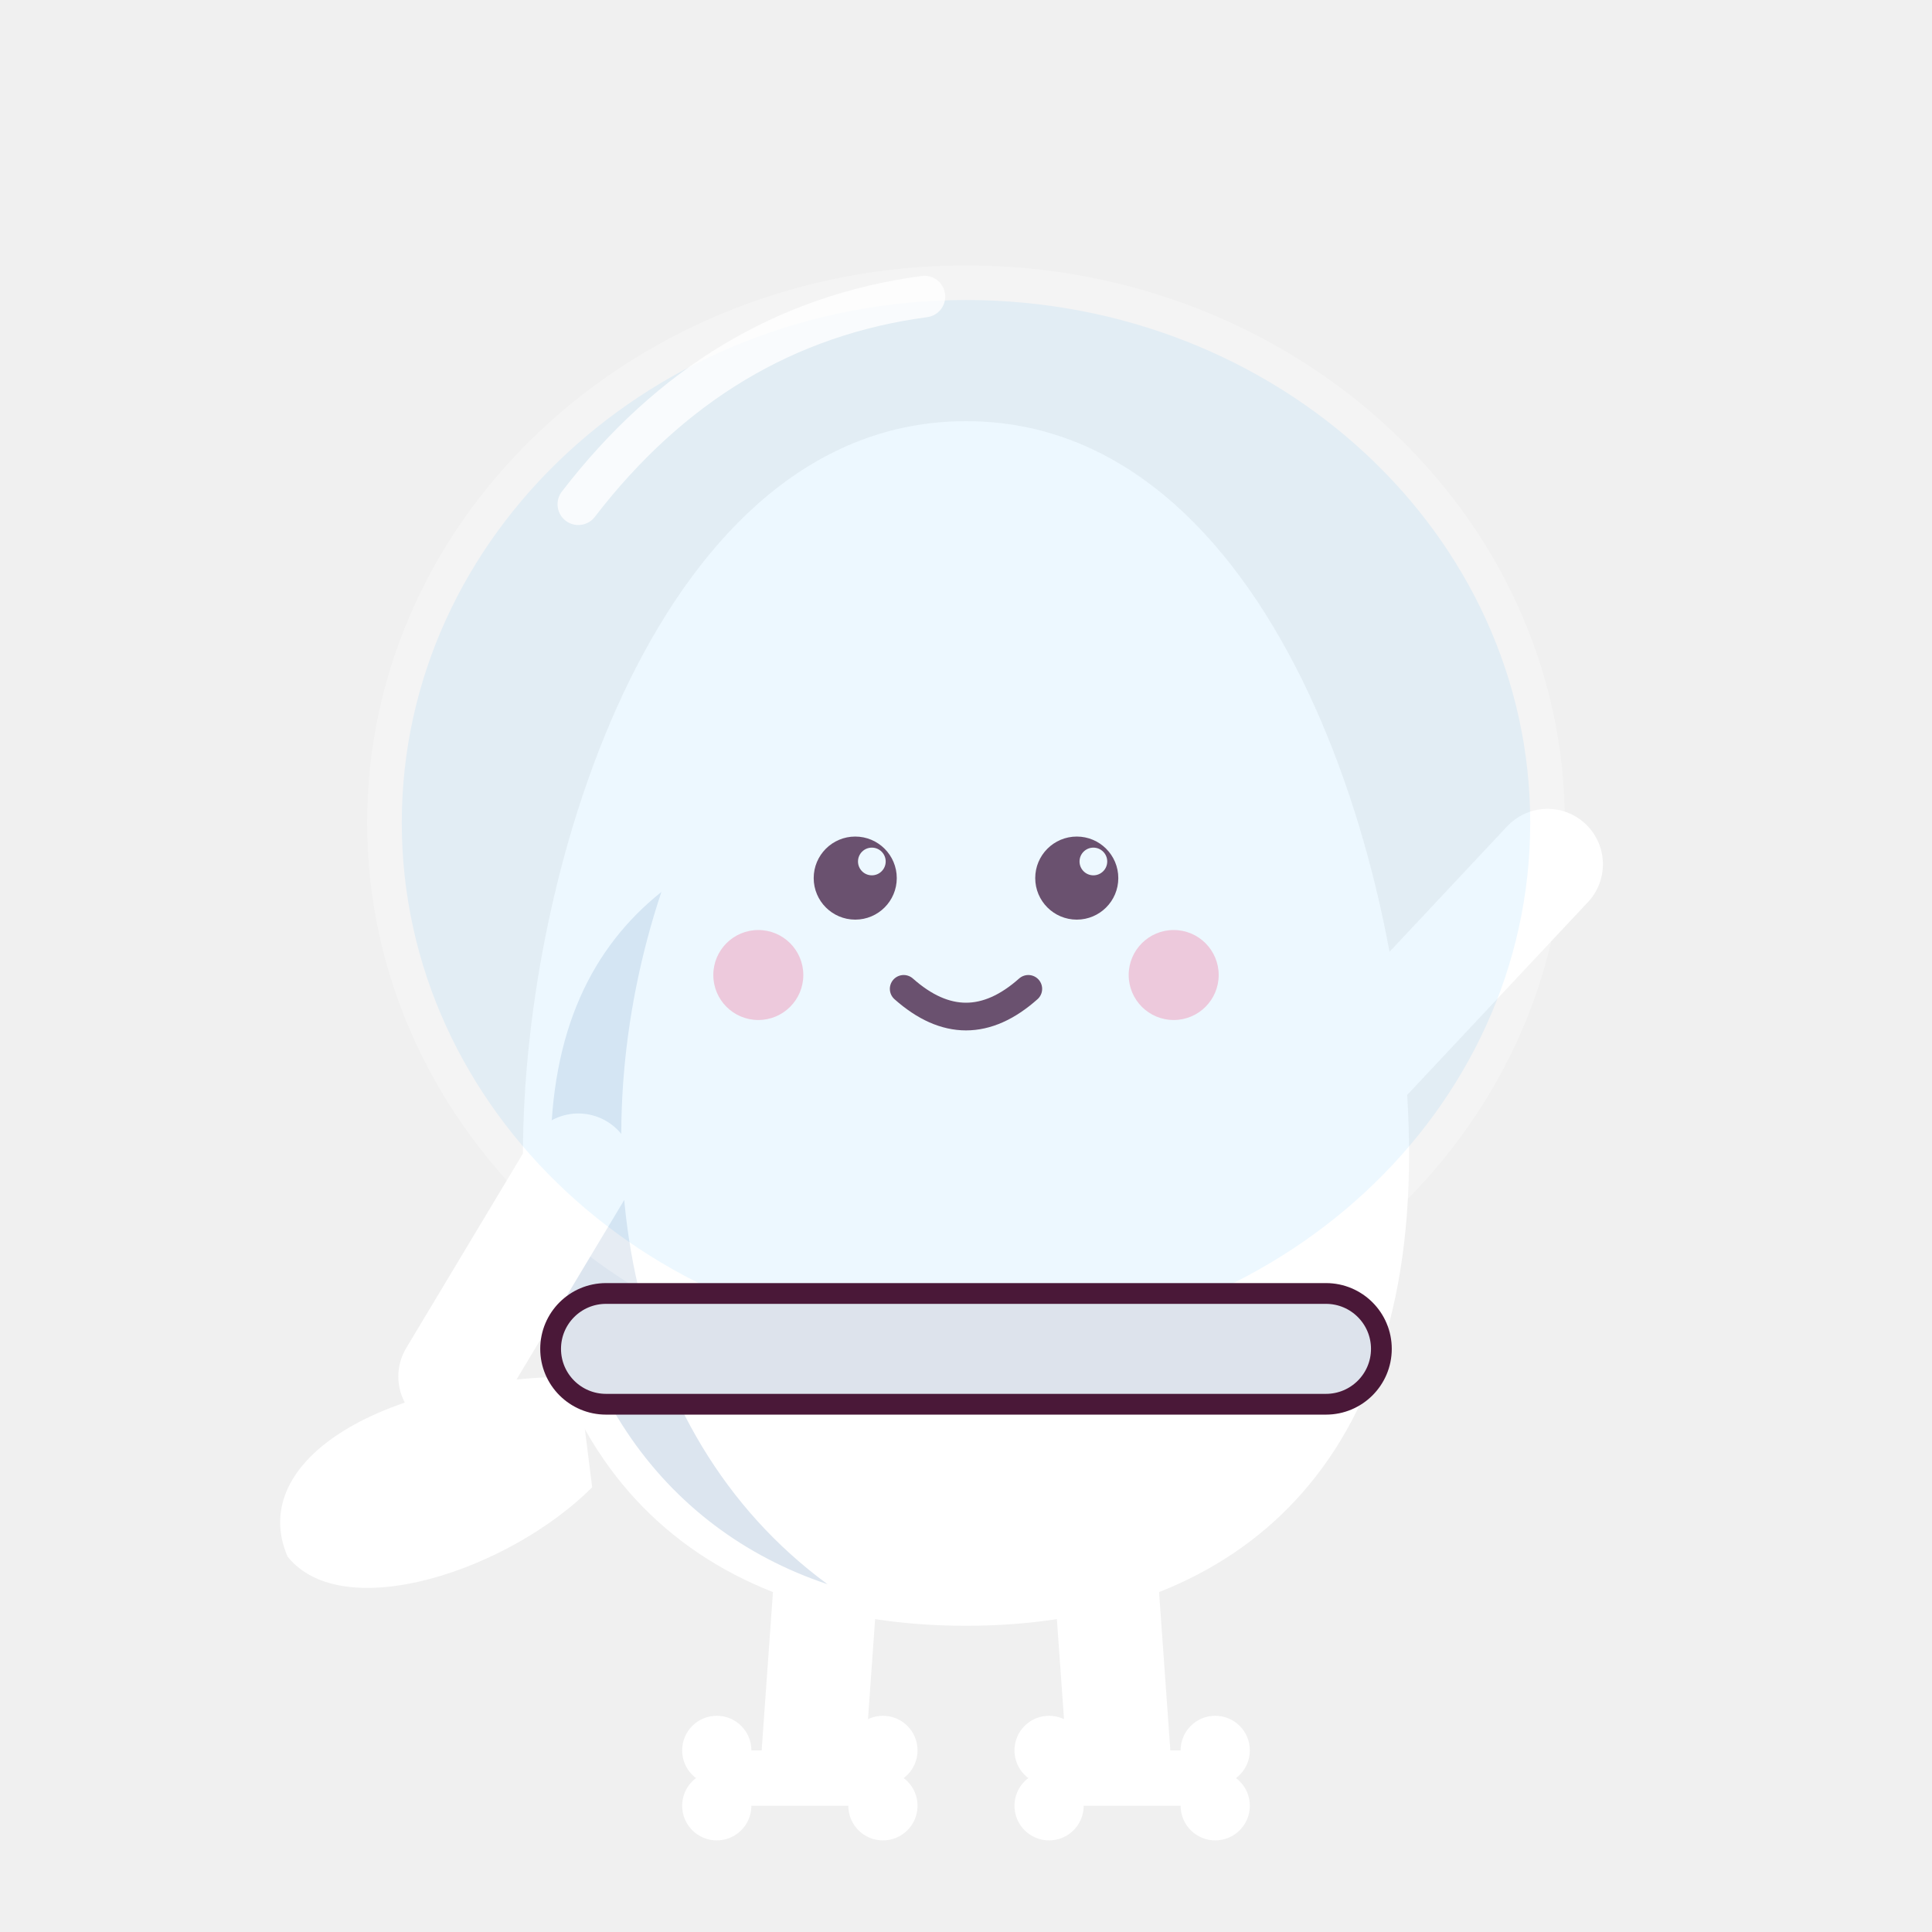
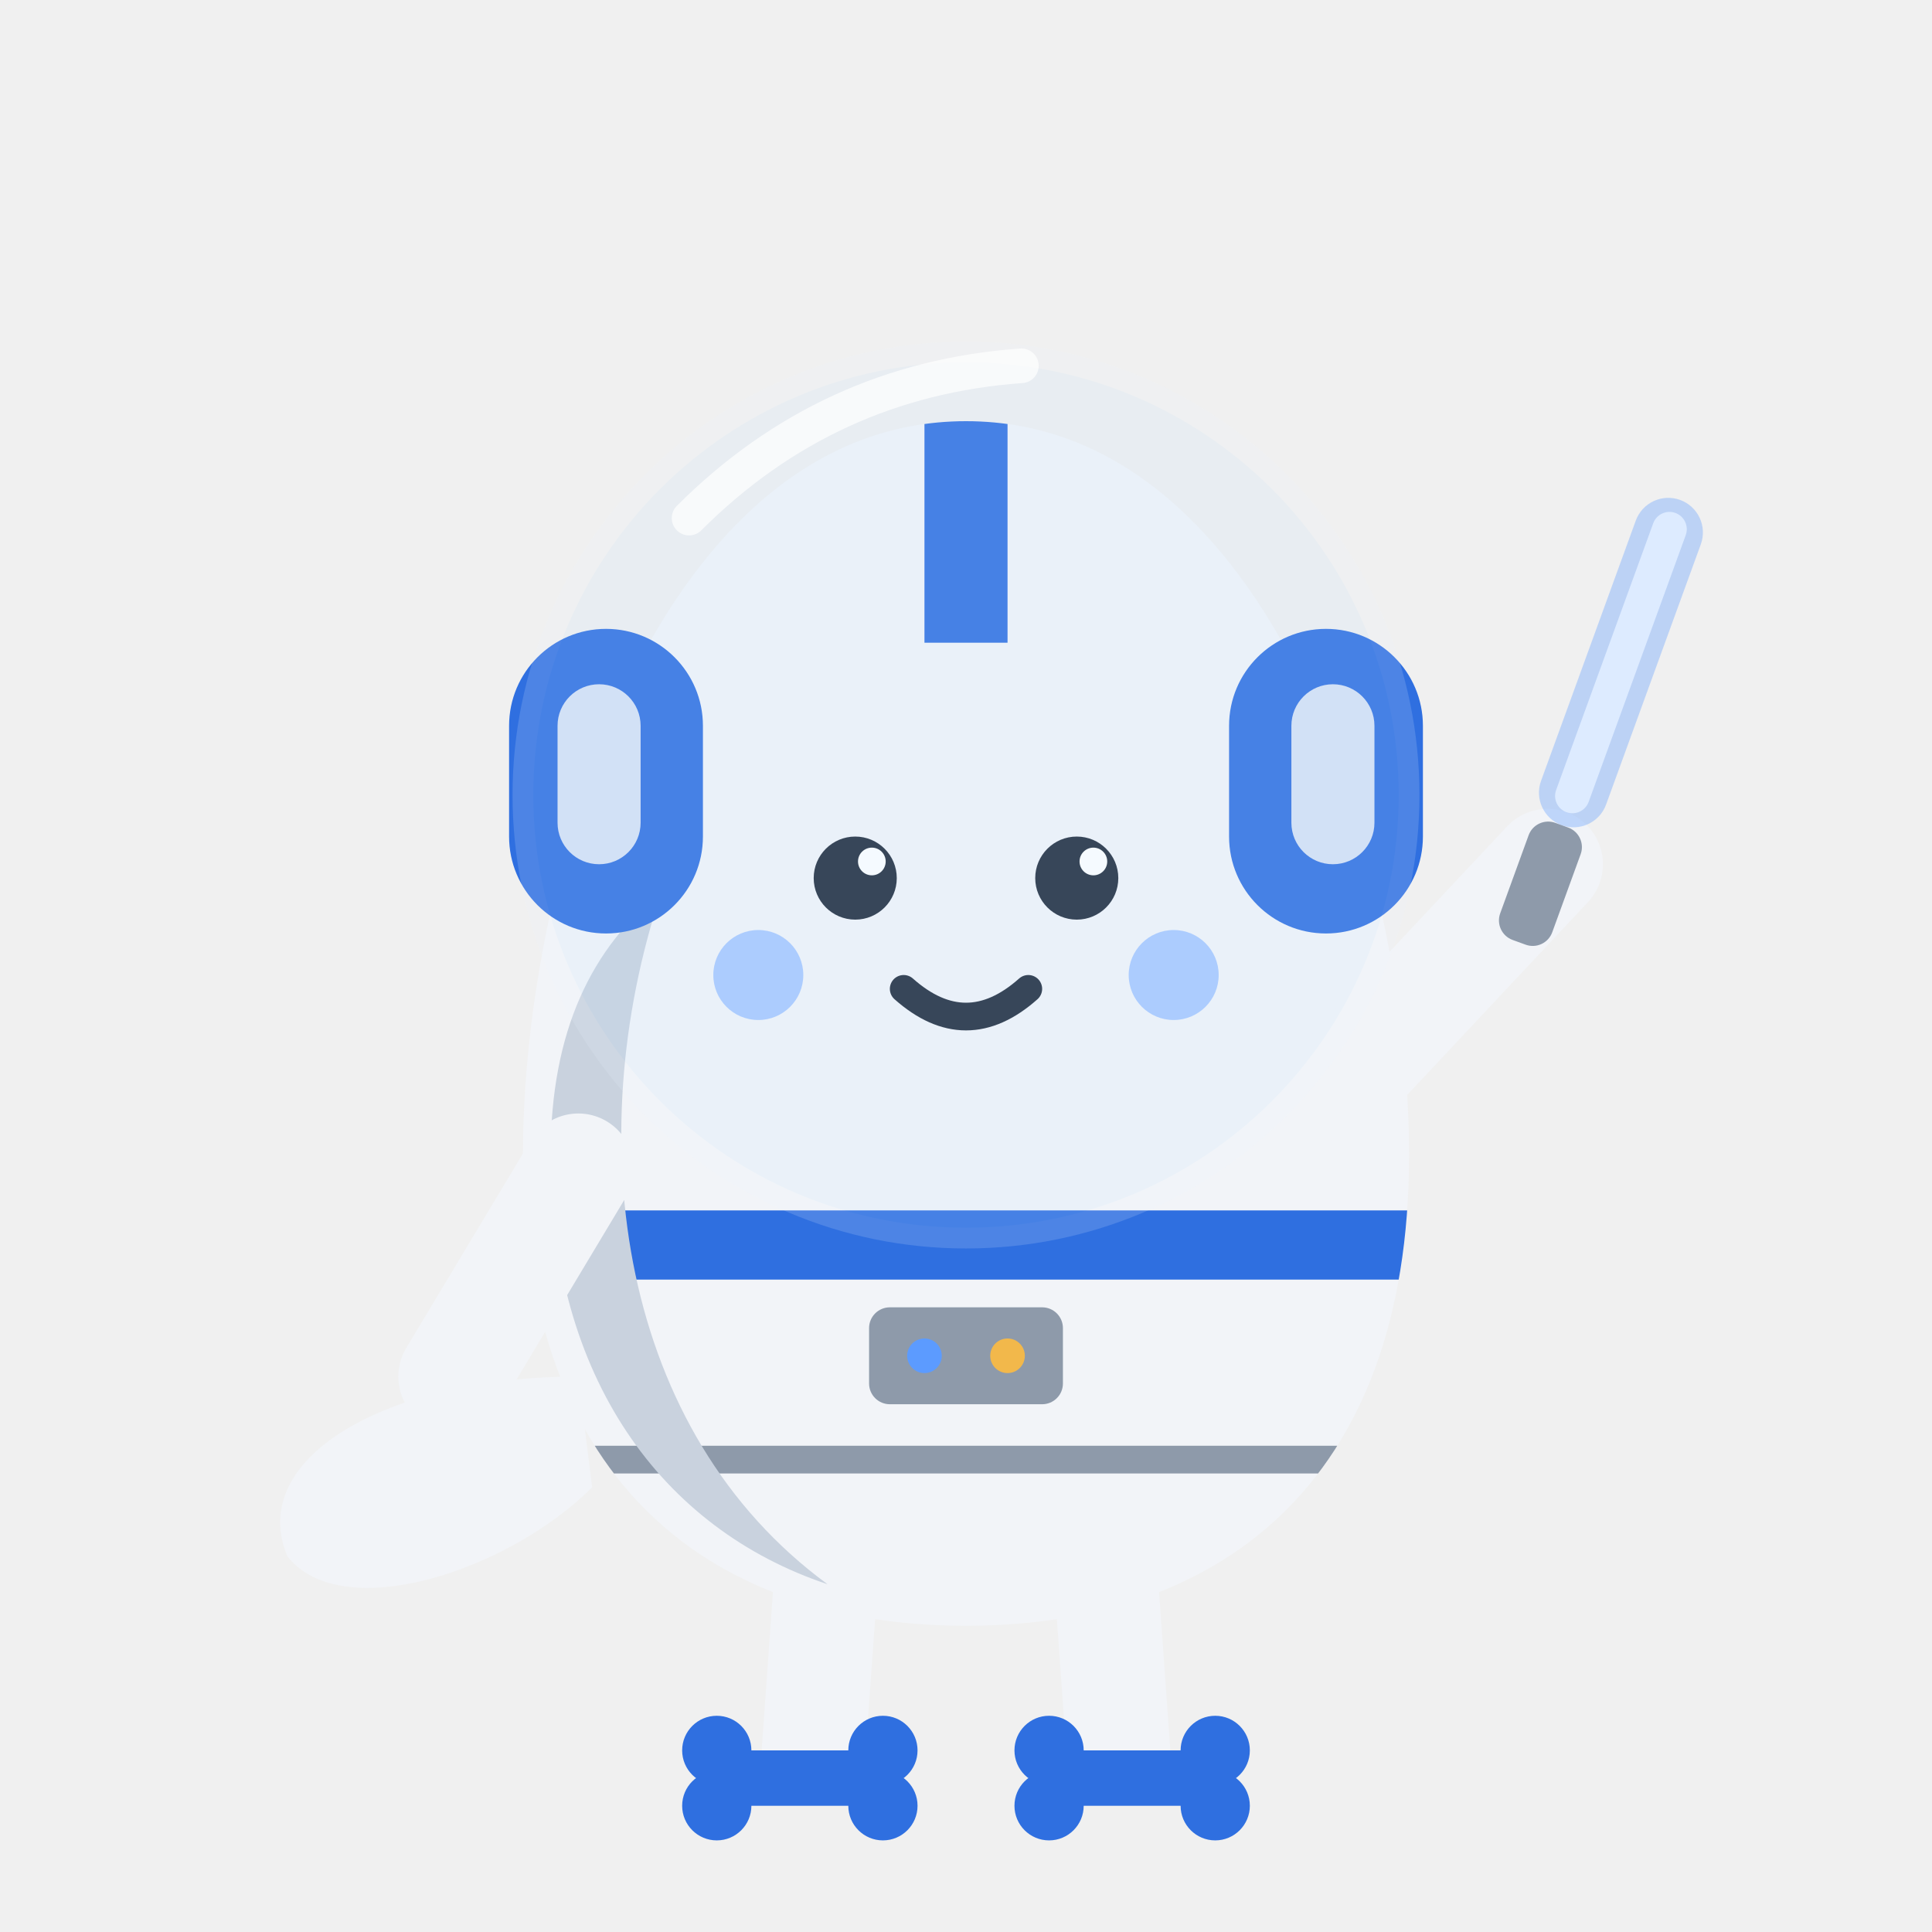
<svg xmlns="http://www.w3.org/2000/svg" viewBox="0 0 240 240" width="240" height="240">
  <g transform="translate(120 128) scale(.86)">
-     <path d="M-56 50C-84 50-104 62-98 76C-90 86-66 78-54 66Z" fill="#FFFFFF" />
-     <path d="M-20 76L-22 104" stroke="#FFFFFF" stroke-width="15" stroke-linecap="round" fill="none" />
-     <path d="M20 76L22 104" stroke="#FFFFFF" stroke-width="15" stroke-linecap="round" fill="none" />
-     <g transform="translate(-24 108)">
-       <circle cx="-12" cy="-4" r="5" fill="#FFFFFF" />
-       <circle cx="-12" cy="4" r="5" fill="#FFFFFF" />
-       <circle cx="12" cy="-4" r="5" fill="#FFFFFF" />
-       <circle cx="12" cy="4" r="5" fill="#FFFFFF" />
-       <rect x="-12" y="-4" width="24" height="8" fill="#FFFFFF" />
+     <path d="M-56 50C-84 50-104 62-98 76C-90 86-66 78-54 66Z" fill="#F2F4F8" />
+     <path d="M-20 76L-22 104" stroke="#F2F4F8" stroke-width="15" stroke-linecap="round" fill="none" />
+     <path d="M20 76L22 104" stroke="#F2F4F8" stroke-width="15" stroke-linecap="round" fill="none" />
+     <g transform="translate(-24 108)" fill="#2F6FE0">
+       <circle cx="-12" cy="-4" r="5" />
+       <circle cx="-12" cy="4" r="5" />
+       <circle cx="12" cy="-4" r="5" />
+       <circle cx="12" cy="4" r="5" />
+       <rect x="-12" y="-4" width="24" height="8" />
    </g>
-     <g transform="translate(24 108)">
-       <circle cx="-12" cy="-4" r="5" fill="#FFFFFF" />
-       <circle cx="-12" cy="4" r="5" fill="#FFFFFF" />
-       <circle cx="12" cy="-4" r="5" fill="#FFFFFF" />
-       <circle cx="12" cy="4" r="5" fill="#FFFFFF" />
-       <rect x="-12" y="-4" width="24" height="8" fill="#FFFFFF" />
+     <g transform="translate(24 108)" fill="#2F6FE0">
+       <circle cx="-12" cy="-4" r="5" />
+       <circle cx="-12" cy="4" r="5" />
+       <circle cx="12" cy="-4" r="5" />
+       <circle cx="12" cy="4" r="5" />
+       <rect x="-12" y="-4" width="24" height="8" />
    </g>
-     <path d="M0-88C44-88 64-24 64 18C64 66 36 86 0 86C-36 86-64 66-64 18C-64-24-44-88 0-88Z" fill="#FFFFFF" />
-     <path d="M-44-20C-56 16-50 58-20 80C-44 72-60 50-60 18C-60 0-54-12-44-20Z" fill="#DCE5EF" />
-     <path d="M-56 20L-74 50" stroke="#FFFFFF" stroke-width="16" stroke-linecap="round" fill="none" />
-     <path d="M54 8L84 -24" stroke="#FFFFFF" stroke-width="16" stroke-linecap="round" fill="none" />
-     <circle cx="-16" cy="-22" r="6" fill="#4A1838" />
-     <circle cx="16" cy="-22" r="6" fill="#4A1838" />
+     <defs>
+       <clipPath id="mb">
+         <path d="M0-88C44-88 64-24 64 18C64 66 36 86 0 86C-36 86-64 66-64 18C-64-24-44-88 0-88Z" />
+       </clipPath>
+     </defs>
+     <path d="M0-88C44-88 64-24 64 18C64 66 36 86 0 86C-36 86-64 66-64 18C-64-24-44-88 0-88Z" fill="#F2F4F8" />
+     <g clip-path="url(#mb)">
+       <path d="M-80 26H80V36H-80Z" fill="#2F6FE0" />
+       <path d="M-6-88H6V-56H-6Z" fill="#2F6FE0" />
+       <path d="M-80 60H80V64H-80Z" fill="#8E9AAA" />
+       <path d="M-44-20C-56 16-50 58-20 80C-44 72-60 50-60 18C-60 0-54-12-44-20Z" fill="#C9D2DE" />
+     </g>
+     <rect x="-14" y="40" width="28" height="14" rx="3" fill="#8E9AAA" />
+     <circle cx="-6" cy="47" r="2.5" fill="#5C9BFF" />
+     <circle cx="6" cy="47" r="2.5" fill="#F2B84B" />
+     <path d="M-56 20L-74 50" stroke="#F2F4F8" stroke-width="16" stroke-linecap="round" fill="none" />
+     <path d="M54 8L84 -24" stroke="#F2F4F8" stroke-width="16" stroke-linecap="round" fill="none" />
+     <circle cx="-16" cy="-22" r="6" fill="#1E2A3A" />
+     <circle cx="16" cy="-22" r="6" fill="#1E2A3A" />
    <circle cx="-13.6" cy="-24.4" r="2" fill="#FFF" />
    <circle cx="18.4" cy="-24.4" r="2" fill="#FFF" />
-     <path d="M-9-6q9 8 18 0" fill="none" stroke="#4A1838" stroke-width="4" stroke-linecap="round" />
-     <circle cx="-30" cy="-8" r="6.5" fill="#FFB3C6" opacity=".85" />
-     <circle cx="30" cy="-8" r="6.5" fill="#FFB3C6" opacity=".85" />
-     <ellipse cx="0" cy="-30" rx="84" ry="78" fill="#BFE6FF" opacity=".28" stroke="#FFFFFF" stroke-width="5" />
-     <path d="M-56-76q20-26 50-30" stroke="#FFFFFF" stroke-width="6" fill="none" stroke-linecap="round" opacity=".8" />
-     <rect x="-60" y="38" width="120" height="16" rx="8" fill="#DDE3EC" stroke="#4A1838" stroke-width="3" stroke-linejoin="round" />
+     <path d="M-9-6q9 8 18 0" fill="none" stroke="#1E2A3A" stroke-width="4" stroke-linecap="round" />
+     <circle cx="-30" cy="-8" r="6.5" fill="#9CC2FF" opacity="0.85" />
+     <circle cx="30" cy="-8" r="6.5" fill="#9CC2FF" opacity="0.85" />
+     <rect x="-66" y="-58" width="28" height="44" rx="14" fill="#2F6FE0" />
+     <rect x="-59" y="-50" width="12" height="26" rx="6" fill="#F2F4F8" opacity=".85" />
+     <rect x="38" y="-58" width="28" height="44" rx="14" fill="#2F6FE0" />
+     <rect x="47" y="-50" width="12" height="26" rx="6" fill="#F2F4F8" opacity=".85" />
+     <circle cx="0" cy="-34" r="64" fill="#BFE0FF" opacity=".16" stroke="#EAF4FF" stroke-width="3" />
+     <path d="M-40-74Q-20-94 8-96" stroke="#FFF" stroke-width="5" fill="none" stroke-linecap="round" opacity=".7" />
+     <g transform="translate(84 -24) rotate(20)">
+       <rect x="-4" y="-6" width="8" height="18" rx="3" fill="#8E9AAA" />
+       <rect x="-5" y="-56" width="10" height="50" rx="5" fill="#5C9BFF" opacity=".35" />
+       <rect x="-2.5" y="-54" width="5" height="46" rx="2.5" fill="#DDEBFF" />
+     </g>
  </g>
</svg>
